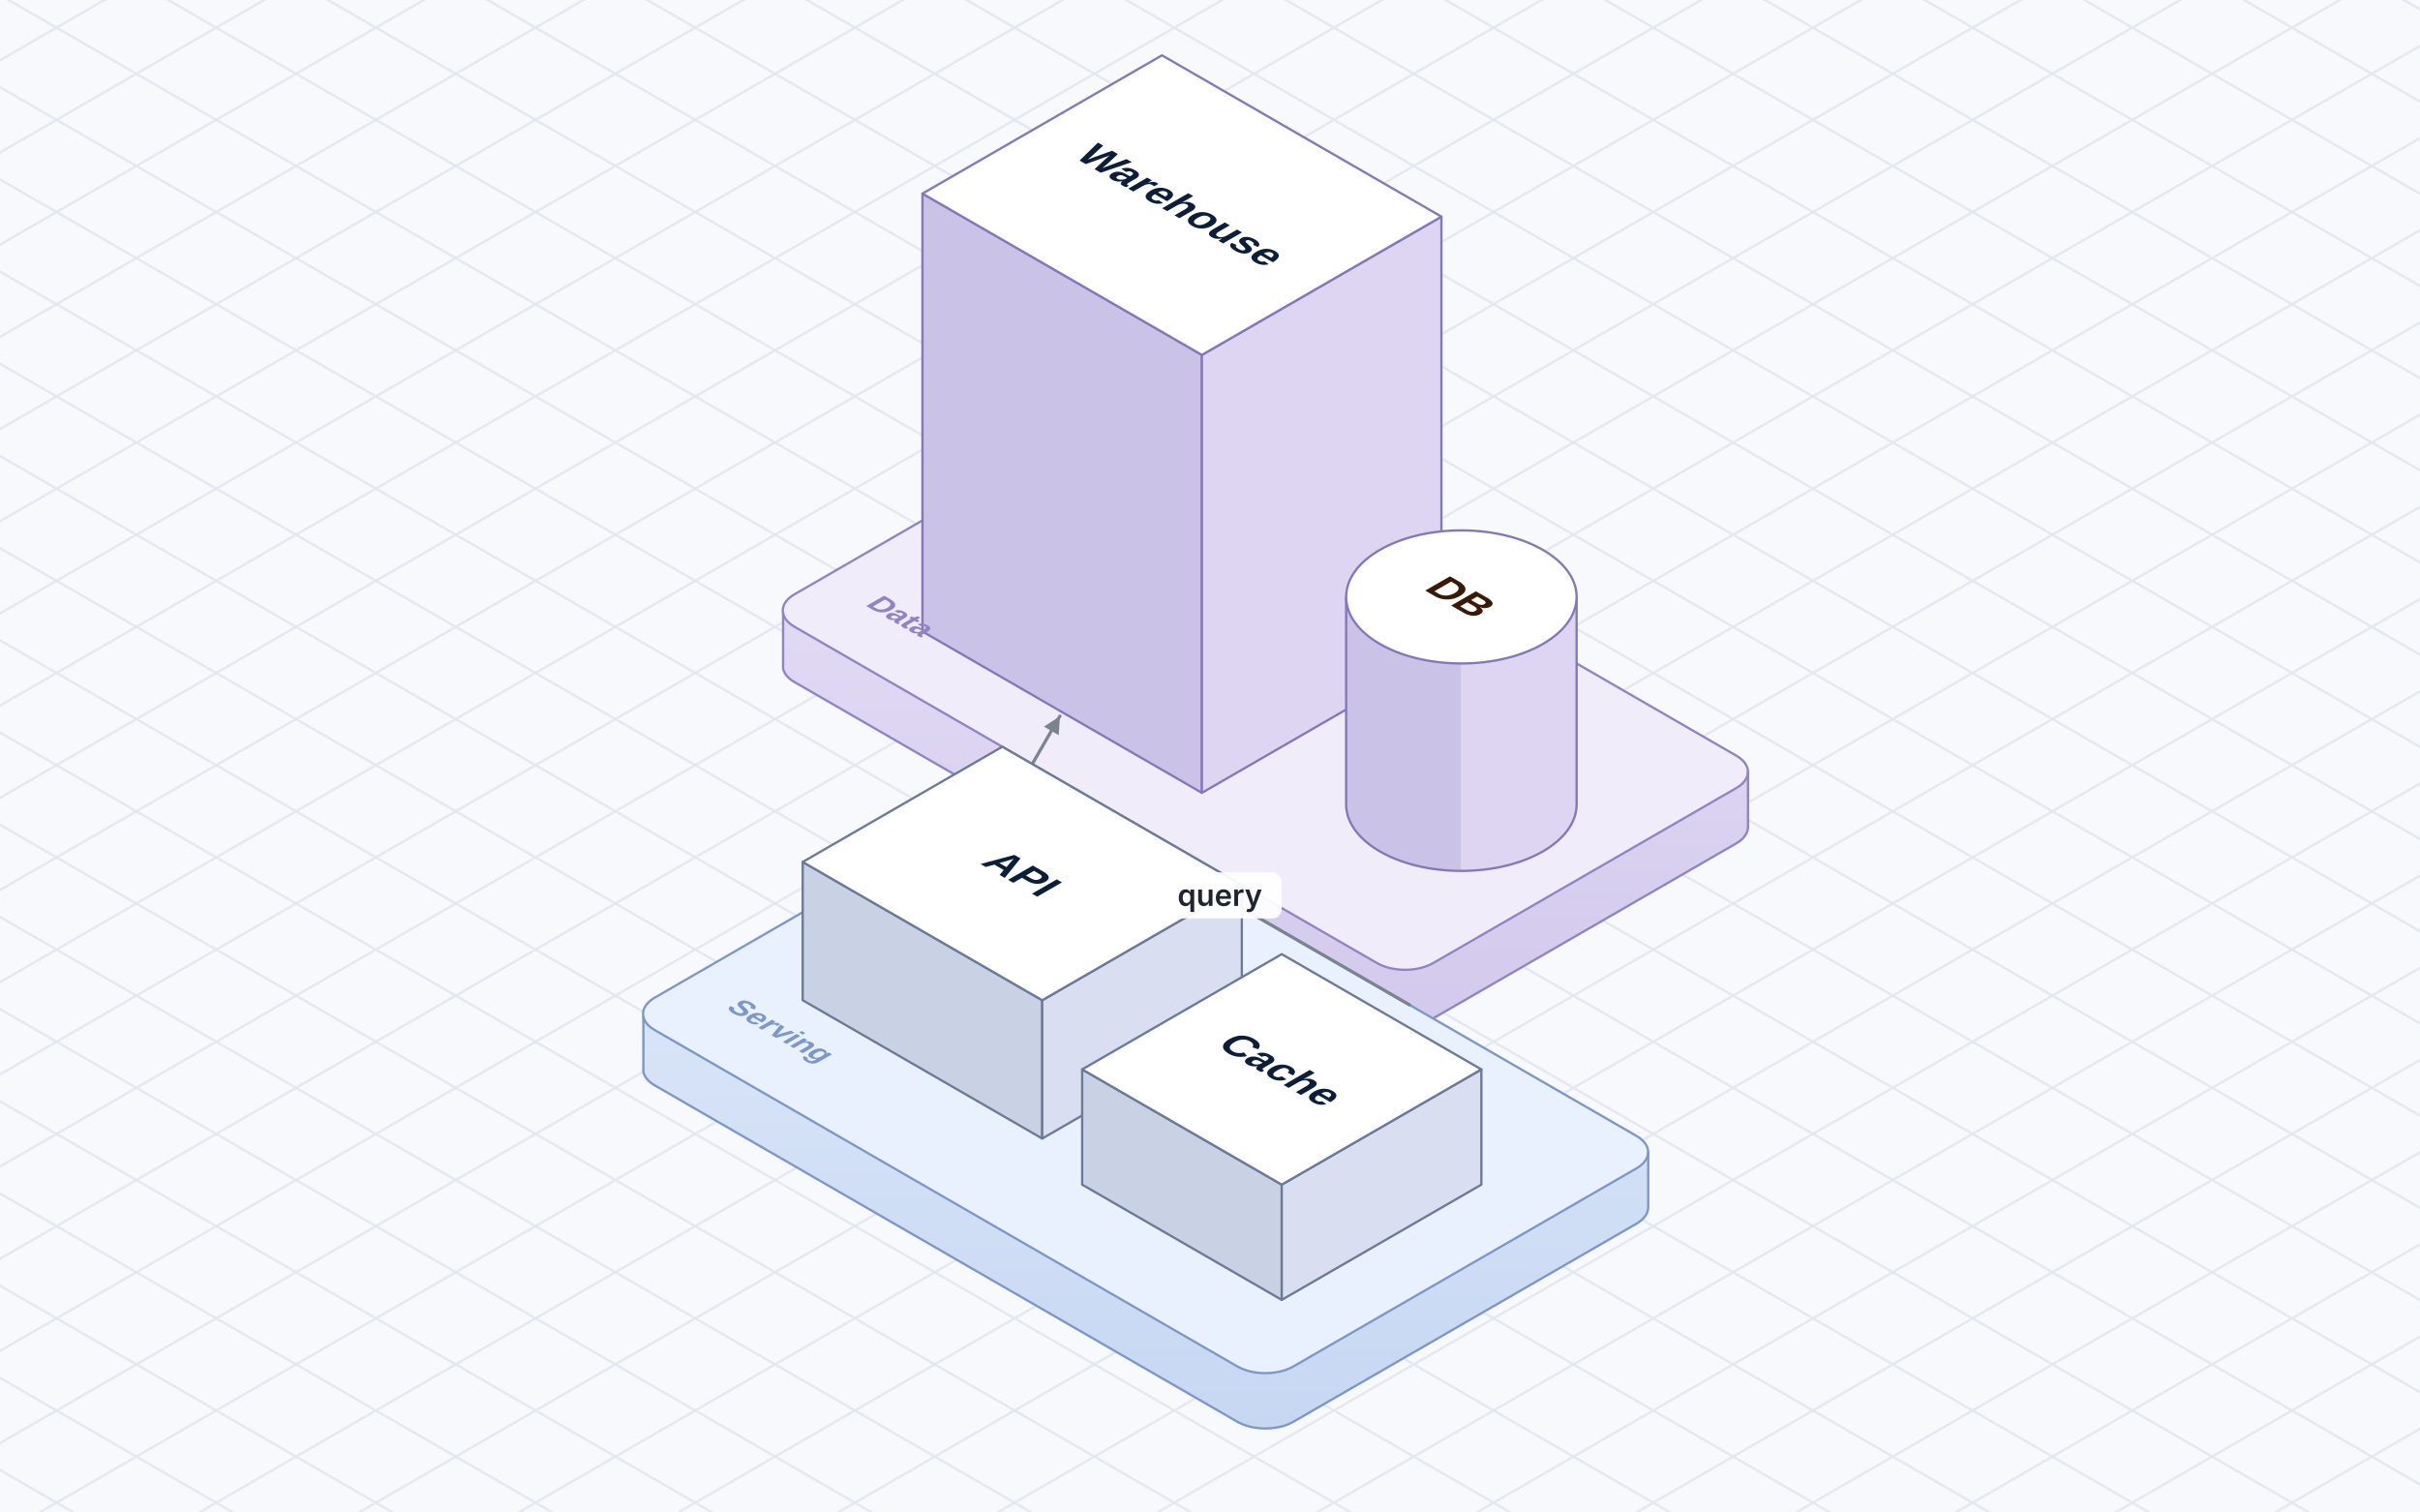
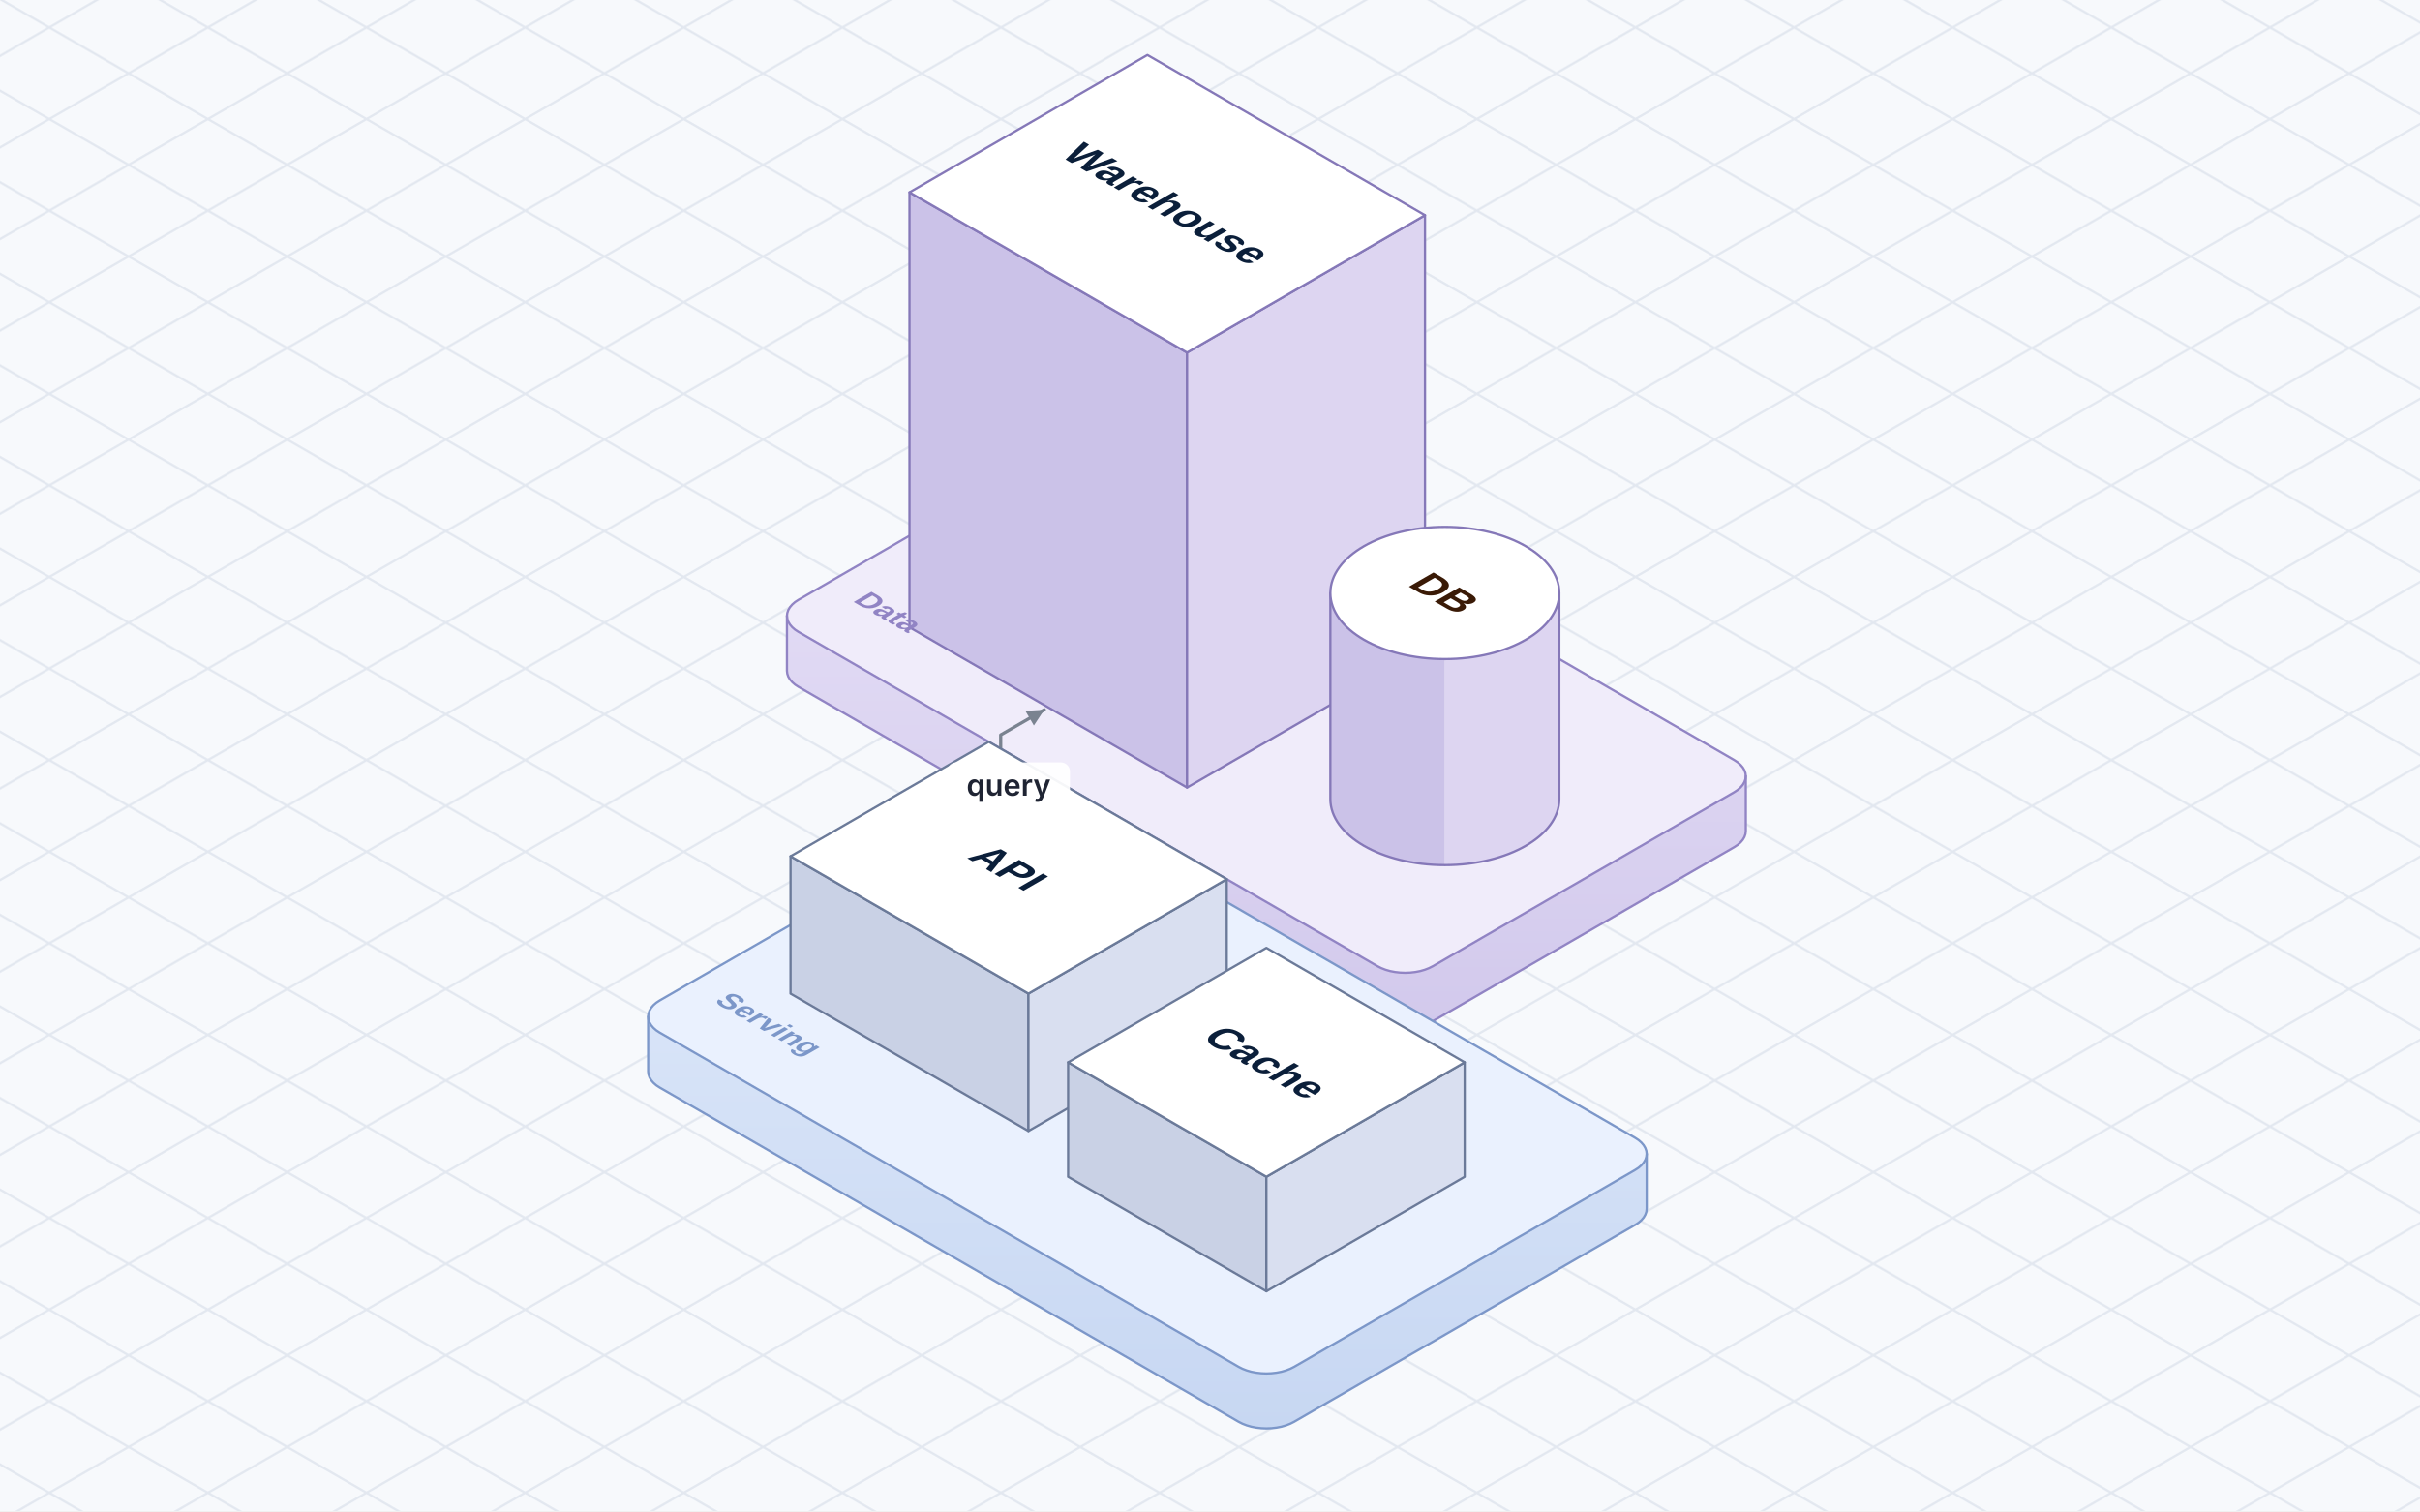
- <svg xmlns="http://www.w3.org/2000/svg" viewBox="-267 -12 1050 656" width="1050" height="656" data-scene-tx="125.0000" data-scene-ty="131.0000">
+ <svg xmlns="http://www.w3.org/2000/svg" viewBox="-264 -12 1057 660" width="1057" height="660" data-scene-tx="124.5800" data-scene-ty="131.0000">
  <defs>
    <pattern id="bg-grid" patternUnits="userSpaceOnUse" width="69.28" height="40.00">
      <rect width="69.28" height="40.00" fill="#F7F9FC" />
      <path d="M 34.64,0 L 69.28,20.00 L 34.64,40.00 L 0,20.00 Z" fill="none" stroke="#E3E8F0" stroke-width="1" />
    </pattern>
  </defs>
-   <rect data-layer="canvas-bg" x="-267.00" y="-12.00" width="1050.00" height="656.00" fill="url(#bg-grid)" />
-   <g data-part="0" data-part-id="data" transform="translate(48.62 143.00)">
+   <rect data-layer="canvas-bg" x="-264.00" y="-12.00" width="1057.00" height="660.00" fill="url(#bg-grid)" />
+   <g data-part="0" data-part-id="data" transform="translate(55.72 147.10)">
    <defs>
      <linearGradient id="p0-rounded-side" x1="50%" y1="0%" x2="50%" y2="100%">
        <stop offset="0%" stop-color="#E1DAF4" />
        <stop offset="100%" stop-color="#D2C9EC" />
      </linearGradient>
    </defs>
    <g data-face="wrap">
-       <path data-face="side" d="M 442.81,179.90 L 442.66,181.19 L 442.22,182.46 L 441.50,183.69 L 440.51,184.85 L 439.26,185.93 L 437.79,186.90 L 430.47,191.12 L 423.16,195.34 L 415.85,199.57 L 408.53,203.79 L 401.22,208.01 L 393.91,212.23 L 386.59,216.46 L 379.28,220.68 L 371.97,224.90 L 364.66,229.12 L 357.34,233.34 L 350.03,237.57 L 342.72,241.79 L 335.40,246.01 L 328.09,250.23 L 320.78,254.46 L 313.46,258.68 L 306.15,262.90 L 304.46,263.75 L 302.60,264.47 L 300.59,265.05 L 298.46,265.46 L 296.26,265.71 L 294.03,265.80 L 291.79,265.71 L 289.59,265.46 L 287.46,265.05 L 285.45,264.47 L 283.59,263.75 L 281.90,262.90 L 267.85,254.79 L 253.80,246.68 L 239.75,238.57 L 225.71,230.46 L 211.66,222.34 L 197.61,214.23 L 183.56,206.12 L 169.51,198.01 L 155.46,189.90 L 141.41,181.79 L 127.36,173.68 L 113.32,165.57 L 99.27,157.46 L 85.22,149.34 L 71.17,141.23 L 57.12,133.12 L 43.07,125.01 L 29.02,116.90 L 27.54,115.93 L 26.30,114.85 L 25.31,113.69 L 24.58,112.46 L 24.15,111.19 L 24.15,135.19 L 24.58,136.46 L 25.31,137.69 L 26.30,138.85 L 27.54,139.93 L 29.02,140.90 L 43.07,149.01 L 57.12,157.12 L 71.17,165.23 L 85.22,173.34 L 99.27,181.46 L 113.32,189.57 L 127.36,197.68 L 141.41,205.79 L 155.46,213.90 L 169.51,222.01 L 183.56,230.12 L 197.61,238.23 L 211.66,246.34 L 225.71,254.46 L 239.75,262.57 L 253.80,270.68 L 267.85,278.79 L 281.90,286.90 L 283.59,287.75 L 285.45,288.47 L 287.46,289.05 L 289.59,289.46 L 291.79,289.71 L 294.03,289.80 L 296.26,289.71 L 298.46,289.46 L 300.59,289.05 L 302.60,288.47 L 304.46,287.75 L 306.15,286.90 L 313.46,282.68 L 320.78,278.46 L 328.09,274.23 L 335.40,270.01 L 342.72,265.79 L 350.03,261.57 L 357.34,257.34 L 364.66,253.12 L 371.97,248.90 L 379.28,244.68 L 386.59,240.46 L 393.91,236.23 L 401.22,232.01 L 408.53,227.79 L 415.85,223.57 L 423.16,219.34 L 430.47,215.12 L 437.79,210.90 L 439.26,209.93 L 440.51,208.85 L 441.50,207.69 L 442.22,206.46 L 442.66,205.19 L 442.81,203.90 Z" fill="url(#p0-rounded-side)" stroke="none" />
-       <path data-face="top" d="M 184.91,26.90 L 198.96,35.01 L 213.00,43.12 L 227.05,51.23 L 241.10,59.34 L 255.15,67.46 L 269.20,75.57 L 283.25,83.68 L 297.30,91.79 L 311.35,99.90 L 325.40,108.01 L 339.44,116.12 L 353.49,124.23 L 367.54,132.34 L 381.59,140.46 L 395.64,148.57 L 409.69,156.68 L 423.74,164.79 L 437.79,172.90 L 439.26,173.87 L 440.51,174.95 L 441.50,176.11 L 442.22,177.34 L 442.66,178.61 L 442.81,179.90 L 442.66,181.19 L 442.22,182.46 L 441.50,183.69 L 440.51,184.85 L 439.26,185.93 L 437.79,186.90 L 430.47,191.12 L 423.16,195.34 L 415.85,199.57 L 408.53,203.79 L 401.22,208.01 L 393.91,212.23 L 386.59,216.46 L 379.28,220.68 L 371.97,224.90 L 364.66,229.12 L 357.34,233.34 L 350.03,237.57 L 342.72,241.79 L 335.40,246.01 L 328.09,250.23 L 320.78,254.46 L 313.46,258.68 L 306.15,262.90 L 304.46,263.75 L 302.60,264.47 L 300.59,265.05 L 298.46,265.46 L 296.26,265.71 L 294.03,265.80 L 291.79,265.71 L 289.59,265.46 L 287.46,265.05 L 285.45,264.47 L 283.59,263.75 L 281.90,262.90 L 267.85,254.79 L 253.80,246.68 L 239.75,238.57 L 225.71,230.46 L 211.66,222.34 L 197.61,214.23 L 183.56,206.12 L 169.51,198.01 L 155.46,189.90 L 141.41,181.79 L 127.36,173.68 L 113.32,165.57 L 99.27,157.46 L 85.22,149.34 L 71.17,141.23 L 57.12,133.12 L 43.07,125.01 L 29.02,116.90 L 27.54,115.93 L 26.30,114.85 L 25.31,113.69 L 24.58,112.46 L 24.15,111.19 L 24.00,109.90 L 24.15,108.61 L 24.58,107.34 L 25.31,106.11 L 26.30,104.95 L 27.54,103.87 L 29.02,102.90 L 36.34,98.68 L 43.65,94.46 L 50.96,90.23 L 58.27,86.01 L 65.59,81.79 L 72.90,77.57 L 80.21,73.34 L 87.53,69.12 L 94.84,64.90 L 102.15,60.68 L 109.47,56.46 L 116.78,52.23 L 124.09,48.01 L 131.41,43.79 L 138.72,39.57 L 146.03,35.34 L 153.34,31.12 L 160.66,26.90 L 162.34,26.05 L 164.21,25.33 L 166.22,24.75 L 168.34,24.34 L 170.54,24.08 L 172.78,24.00 L 175.02,24.08 L 177.22,24.34 L 179.34,24.75 L 181.36,25.33 L 183.22,26.05 L 184.91,26.90 Z" fill="#F0ECFA" stroke="#9184C4" stroke-width="1.00" stroke-linejoin="round" />
-       <path data-face="silhouette" d="M 442.81,179.90 L 442.81,203.90 L 442.66,205.19 L 442.22,206.46 L 441.50,207.69 L 440.51,208.85 L 439.26,209.93 L 437.79,210.90 L 430.47,215.12 L 423.16,219.34 L 415.85,223.57 L 408.53,227.79 L 401.22,232.01 L 393.91,236.23 L 386.59,240.46 L 379.28,244.68 L 371.97,248.90 L 364.66,253.12 L 357.34,257.34 L 350.03,261.57 L 342.72,265.79 L 335.40,270.01 L 328.09,274.23 L 320.78,278.46 L 313.46,282.68 L 306.15,286.90 L 304.46,287.75 L 302.60,288.47 L 300.59,289.05 L 298.46,289.46 L 296.26,289.71 L 294.03,289.80 L 291.79,289.71 L 289.59,289.46 L 287.46,289.05 L 285.45,288.47 L 283.59,287.75 L 281.90,286.90 L 267.85,278.79 L 253.80,270.68 L 239.75,262.57 L 225.71,254.46 L 211.66,246.34 L 197.61,238.23 L 183.56,230.12 L 169.51,222.01 L 155.46,213.90 L 141.41,205.79 L 127.36,197.68 L 113.32,189.57 L 99.27,181.46 L 85.22,173.34 L 71.17,165.23 L 57.12,157.12 L 43.07,149.01 L 29.02,140.90 L 27.54,139.93 L 26.30,138.85 L 25.31,137.69 L 24.58,136.46 L 24.15,135.19 L 24.15,111.19" fill="none" stroke="#9184C4" stroke-width="1.00" stroke-linejoin="round" stroke-linecap="round" />
+       <path data-face="side" d="M 442.81,179.90 L 442.66,181.19 L 442.22,182.46 L 441.50,183.69 L 440.51,184.85 L 439.26,185.93 L 437.79,186.90 L 430.47,191.12 L 423.16,195.34 L 415.85,199.57 L 408.53,203.79 L 401.22,208.01 L 393.91,212.23 L 386.59,216.46 L 379.28,220.68 L 371.97,224.90 L 364.66,229.12 L 357.34,233.34 L 350.03,237.57 L 342.72,241.79 L 335.40,246.01 L 328.09,250.23 L 320.78,254.46 L 313.46,258.68 L 306.15,262.90 L 304.46,263.75 L 302.60,264.47 L 300.59,265.05 L 298.46,265.46 L 296.26,265.71 L 294.03,265.80 L 291.79,265.71 L 289.59,265.46 L 287.46,265.05 L 285.45,264.47 L 283.59,263.75 L 281.90,262.90 L 267.85,254.79 L 253.80,246.68 L 239.75,238.57 L 225.71,230.46 L 211.66,222.34 L 197.61,214.23 L 183.56,206.12 L 169.51,198.01 L 155.46,189.90 L 141.41,181.79 L 127.36,173.68 L 113.32,165.57 L 99.27,157.46 L 85.22,149.34 L 71.17,141.23 L 57.12,133.12 L 43.07,125.01 L 29.02,116.90 L 27.54,115.93 L 26.30,114.85 L 25.31,113.69 L 24.58,112.46 L 24.15,111.19 L 24.00,109.90 L 24.00,133.90 L 24.15,135.19 L 24.58,136.46 L 25.31,137.69 L 26.30,138.85 L 27.54,139.93 L 29.02,140.90 L 43.07,149.01 L 57.12,157.12 L 71.17,165.23 L 85.22,173.34 L 99.27,181.46 L 113.32,189.57 L 127.36,197.68 L 141.41,205.79 L 155.46,213.90 L 169.51,222.01 L 183.56,230.12 L 197.61,238.23 L 211.66,246.34 L 225.71,254.46 L 239.75,262.57 L 253.80,270.68 L 267.85,278.79 L 281.90,286.90 L 283.59,287.75 L 285.45,288.47 L 287.46,289.05 L 289.59,289.46 L 291.79,289.71 L 294.03,289.80 L 296.26,289.71 L 298.46,289.46 L 300.59,289.05 L 302.60,288.47 L 304.46,287.75 L 306.15,286.90 L 313.46,282.68 L 320.78,278.46 L 328.09,274.23 L 335.40,270.01 L 342.72,265.79 L 350.03,261.57 L 357.34,257.34 L 364.66,253.12 L 371.97,248.90 L 379.28,244.68 L 386.59,240.46 L 393.91,236.23 L 401.22,232.01 L 408.53,227.79 L 415.85,223.57 L 423.16,219.34 L 430.47,215.12 L 437.79,210.90 L 439.26,209.93 L 440.51,208.85 L 441.50,207.69 L 442.22,206.46 L 442.66,205.19 L 442.81,203.90 Z" fill="url(#p0-rounded-side)" stroke="none" />
+       <path data-face="top" d="M 184.91,26.90 L 198.96,35.01 L 213.00,43.12 L 227.05,51.23 L 241.10,59.34 L 255.15,67.46 L 269.20,75.57 L 283.25,83.68 L 297.30,91.79 L 311.35,99.90 L 325.40,108.01 L 339.44,116.12 L 353.49,124.23 L 367.54,132.34 L 381.59,140.46 L 395.64,148.57 L 409.69,156.68 L 423.74,164.79 L 437.79,172.90 L 439.26,173.87 L 440.51,174.95 L 441.50,176.11 L 442.22,177.34 L 442.66,178.61 L 442.81,179.90 L 442.66,181.19 L 442.22,182.46 L 441.50,183.69 L 440.51,184.85 L 439.26,185.93 L 437.79,186.90 L 430.47,191.12 L 423.16,195.34 L 415.85,199.57 L 408.53,203.79 L 401.22,208.01 L 393.91,212.23 L 386.59,216.46 L 379.28,220.68 L 371.97,224.90 L 364.66,229.12 L 357.34,233.34 L 350.03,237.57 L 342.72,241.79 L 335.40,246.01 L 328.09,250.23 L 320.78,254.46 L 313.46,258.68 L 306.15,262.90 L 304.46,263.75 L 302.60,264.47 L 300.59,265.05 L 298.46,265.46 L 296.26,265.71 L 294.03,265.80 L 291.79,265.71 L 289.59,265.46 L 287.46,265.05 L 285.45,264.47 L 283.59,263.75 L 281.90,262.90 L 267.85,254.79 L 253.80,246.68 L 239.75,238.57 L 225.71,230.46 L 211.66,222.34 L 197.61,214.23 L 183.56,206.12 L 169.51,198.01 L 155.46,189.90 L 141.41,181.79 L 127.36,173.68 L 113.32,165.57 L 99.27,157.46 L 85.22,149.34 L 71.17,141.23 L 57.12,133.12 L 43.07,125.01 L 29.02,116.90 L 27.54,115.93 L 26.30,114.85 L 25.31,113.69 L 24.58,112.46 L 24.15,111.19 L 24.00,109.90 L 24.15,108.61 L 24.58,107.34 L 25.31,106.11 L 26.30,104.95 L 27.54,103.87 L 29.02,102.90 L 36.34,98.68 L 43.65,94.46 L 50.96,90.23 L 58.27,86.01 L 65.59,81.79 L 72.90,77.57 L 80.21,73.34 L 87.53,69.12 L 94.84,64.90 L 102.15,60.68 L 109.47,56.46 L 116.78,52.23 L 124.09,48.01 L 131.41,43.79 L 138.72,39.57 L 146.03,35.34 L 153.34,31.12 L 160.66,26.90 L 162.34,26.05 L 164.21,25.33 L 166.22,24.75 L 168.34,24.34 L 170.54,24.08 L 172.78,24.00 L 175.02,24.08 L 177.22,24.34 L 179.34,24.75 L 181.36,25.33 L 183.22,26.05 Z" fill="#F0ECFA" stroke="#9184C4" stroke-width="1.00" stroke-linejoin="round" />
+       <path data-face="silhouette" d="M 442.81,179.90 L 442.81,203.90 L 442.66,205.19 L 442.22,206.46 L 441.50,207.69 L 440.51,208.85 L 439.26,209.93 L 437.79,210.90 L 430.47,215.12 L 423.16,219.34 L 415.85,223.57 L 408.53,227.79 L 401.22,232.01 L 393.91,236.23 L 386.59,240.46 L 379.28,244.68 L 371.97,248.90 L 364.66,253.12 L 357.34,257.34 L 350.03,261.57 L 342.72,265.79 L 335.40,270.01 L 328.09,274.23 L 320.78,278.46 L 313.46,282.68 L 306.15,286.90 L 304.46,287.75 L 302.60,288.47 L 300.59,289.05 L 298.46,289.46 L 296.26,289.71 L 294.03,289.80 L 291.79,289.71 L 289.59,289.46 L 287.46,289.05 L 285.45,288.47 L 283.59,287.75 L 281.90,286.90 L 267.85,278.79 L 253.80,270.68 L 239.75,262.57 L 225.71,254.46 L 211.66,246.34 L 197.61,238.23 L 183.56,230.12 L 169.51,222.01 L 155.46,213.90 L 141.41,205.79 L 127.36,197.68 L 113.32,189.57 L 99.27,181.46 L 85.22,173.34 L 71.17,165.23 L 57.12,157.12 L 43.07,149.01 L 29.02,140.90 L 27.54,139.93 L 26.30,138.85 L 25.31,137.69 L 24.58,136.46 L 24.15,135.19 L 24.00,133.90 L 24.00,109.90" fill="none" stroke="#9184C4" stroke-width="1.00" stroke-linejoin="round" stroke-linecap="round" />
    </g>
  </g>
-   <g data-part="1" data-part-id="serving" transform="translate(-12.00 308.00)">
+   <g data-part="1" data-part-id="serving" transform="translate(-4.90 312.10)">
    <defs>
      <linearGradient id="p1-rounded-side" x1="50%" y1="0%" x2="50%" y2="100%">
        <stop offset="0%" stop-color="#D8E4F8" />
        <stop offset="100%" stop-color="#C7D7F2" />
      </linearGradient>
    </defs>
    <g data-face="wrap">
-       <path data-face="side" d="M 460.13,179.90 L 459.98,181.19 L 459.54,182.46 L 458.82,183.69 L 457.83,184.85 L 456.59,185.93 L 455.11,186.90 L 446.83,191.68 L 438.56,196.46 L 430.28,201.23 L 422.01,206.01 L 413.73,210.79 L 405.45,215.57 L 397.18,220.34 L 388.90,225.12 L 380.63,229.90 L 372.35,234.68 L 364.08,239.46 L 355.80,244.23 L 347.53,249.01 L 339.25,253.79 L 330.98,258.57 L 322.70,263.34 L 314.43,268.12 L 306.15,272.90 L 304.46,273.75 L 302.60,274.47 L 300.59,275.05 L 298.46,275.46 L 296.26,275.71 L 294.03,275.80 L 291.79,275.71 L 289.59,275.46 L 287.46,275.05 L 285.45,274.47 L 283.59,273.75 L 281.90,272.90 L 267.85,264.79 L 253.80,256.68 L 239.75,248.57 L 225.71,240.46 L 211.66,232.34 L 197.61,224.23 L 183.56,216.12 L 169.51,208.01 L 155.46,199.90 L 141.41,191.79 L 127.36,183.68 L 113.32,175.57 L 99.27,167.46 L 85.22,159.34 L 71.17,151.23 L 57.12,143.12 L 43.07,135.01 L 29.02,126.90 L 27.54,125.93 L 26.30,124.85 L 25.31,123.69 L 24.58,122.46 L 24.15,121.19 L 24.15,145.19 L 24.58,146.46 L 25.31,147.69 L 26.30,148.85 L 27.54,149.93 L 29.02,150.90 L 43.07,159.01 L 57.12,167.12 L 71.17,175.23 L 85.22,183.34 L 99.27,191.46 L 113.32,199.57 L 127.36,207.68 L 141.41,215.79 L 155.46,223.90 L 169.51,232.01 L 183.56,240.12 L 197.61,248.23 L 211.66,256.34 L 225.71,264.46 L 239.75,272.57 L 253.80,280.68 L 267.85,288.79 L 281.90,296.90 L 283.59,297.75 L 285.45,298.47 L 287.46,299.05 L 289.59,299.46 L 291.79,299.71 L 294.03,299.80 L 296.26,299.71 L 298.46,299.46 L 300.59,299.05 L 302.60,298.47 L 304.46,297.75 L 306.15,296.90 L 314.43,292.12 L 322.70,287.34 L 330.98,282.57 L 339.25,277.79 L 347.53,273.01 L 355.80,268.23 L 364.08,263.46 L 372.35,258.68 L 380.63,253.90 L 388.90,249.12 L 397.18,244.34 L 405.45,239.57 L 413.73,234.79 L 422.01,230.01 L 430.28,225.23 L 438.56,220.46 L 446.83,215.68 L 455.11,210.90 L 456.59,209.93 L 457.83,208.85 L 458.82,207.69 L 459.54,206.46 L 459.98,205.19 L 460.13,203.90 Z" fill="url(#p1-rounded-side)" stroke="none" />
-       <path data-face="top" d="M 202.23,26.90 L 216.28,35.01 L 230.32,43.12 L 244.37,51.23 L 258.42,59.34 L 272.47,67.46 L 286.52,75.57 L 300.57,83.68 L 314.62,91.79 L 328.67,99.90 L 342.72,108.01 L 356.76,116.12 L 370.81,124.23 L 384.86,132.34 L 398.91,140.46 L 412.96,148.57 L 427.01,156.68 L 441.06,164.79 L 455.11,172.90 L 456.59,173.87 L 457.83,174.95 L 458.82,176.11 L 459.54,177.34 L 459.98,178.61 L 460.13,179.90 L 459.98,181.19 L 459.54,182.46 L 458.82,183.69 L 457.83,184.85 L 456.59,185.93 L 455.11,186.90 L 446.83,191.68 L 438.56,196.46 L 430.28,201.23 L 422.01,206.01 L 413.73,210.79 L 405.45,215.57 L 397.18,220.34 L 388.90,225.12 L 380.63,229.90 L 372.35,234.68 L 364.08,239.46 L 355.80,244.23 L 347.53,249.01 L 339.25,253.79 L 330.98,258.57 L 322.70,263.34 L 314.43,268.12 L 306.15,272.90 L 304.46,273.75 L 302.60,274.47 L 300.59,275.05 L 298.46,275.46 L 296.26,275.71 L 294.03,275.80 L 291.79,275.71 L 289.59,275.46 L 287.46,275.05 L 285.45,274.47 L 283.59,273.75 L 281.90,272.90 L 267.85,264.79 L 253.80,256.68 L 239.75,248.57 L 225.71,240.46 L 211.66,232.34 L 197.61,224.23 L 183.56,216.12 L 169.51,208.01 L 155.46,199.90 L 141.41,191.79 L 127.36,183.68 L 113.32,175.57 L 99.27,167.46 L 85.22,159.34 L 71.17,151.23 L 57.12,143.12 L 43.07,135.01 L 29.02,126.90 L 27.54,125.93 L 26.30,124.85 L 25.31,123.69 L 24.58,122.46 L 24.15,121.19 L 24.00,119.90 L 24.15,118.61 L 24.58,117.34 L 25.31,116.11 L 26.30,114.95 L 27.54,113.87 L 29.02,112.90 L 37.30,108.12 L 45.57,103.34 L 53.85,98.57 L 62.12,93.79 L 70.40,89.01 L 78.67,84.23 L 86.95,79.46 L 95.22,74.68 L 103.50,69.90 L 111.78,65.12 L 120.05,60.34 L 128.33,55.57 L 136.60,50.79 L 144.88,46.01 L 153.15,41.23 L 161.43,36.46 L 169.70,31.68 L 177.98,26.90 L 179.66,26.05 L 181.53,25.33 L 183.54,24.75 L 185.66,24.34 L 187.86,24.08 L 190.10,24.00 L 192.34,24.08 L 194.54,24.34 L 196.66,24.75 L 198.68,25.33 L 200.54,26.05 L 202.23,26.90 Z" fill="#EAF1FE" stroke="#7C97C9" stroke-width="1.00" stroke-linejoin="round" />
-       <path data-face="silhouette" d="M 460.13,179.90 L 460.13,203.90 L 459.98,205.19 L 459.54,206.46 L 458.82,207.69 L 457.83,208.85 L 456.59,209.93 L 455.11,210.90 L 446.83,215.68 L 438.56,220.46 L 430.28,225.23 L 422.01,230.01 L 413.73,234.79 L 405.45,239.57 L 397.18,244.34 L 388.90,249.12 L 380.63,253.90 L 372.35,258.68 L 364.08,263.46 L 355.80,268.23 L 347.53,273.01 L 339.25,277.79 L 330.98,282.57 L 322.70,287.34 L 314.43,292.12 L 306.15,296.90 L 304.46,297.75 L 302.60,298.47 L 300.59,299.05 L 298.46,299.46 L 296.26,299.71 L 294.03,299.80 L 291.79,299.71 L 289.59,299.46 L 287.46,299.05 L 285.45,298.47 L 283.59,297.75 L 281.90,296.90 L 267.85,288.79 L 253.80,280.68 L 239.75,272.57 L 225.71,264.46 L 211.66,256.34 L 197.61,248.23 L 183.56,240.12 L 169.51,232.01 L 155.46,223.90 L 141.41,215.79 L 127.36,207.68 L 113.32,199.57 L 99.27,191.46 L 85.22,183.34 L 71.17,175.23 L 57.12,167.12 L 43.07,159.01 L 29.02,150.90 L 27.54,149.93 L 26.30,148.85 L 25.31,147.69 L 24.58,146.46 L 24.15,145.19 L 24.15,121.19" fill="none" stroke="#7C97C9" stroke-width="1.00" stroke-linejoin="round" stroke-linecap="round" />
+       <path data-face="side" d="M 460.13,179.90 L 459.98,181.19 L 459.54,182.46 L 458.82,183.69 L 457.83,184.85 L 456.59,185.93 L 455.11,186.90 L 446.83,191.68 L 438.56,196.46 L 430.28,201.23 L 422.01,206.01 L 413.73,210.79 L 405.45,215.57 L 397.18,220.34 L 388.90,225.12 L 380.63,229.90 L 372.35,234.68 L 364.08,239.46 L 355.80,244.23 L 347.53,249.01 L 339.25,253.79 L 330.98,258.57 L 322.70,263.34 L 314.43,268.12 L 306.15,272.90 L 304.46,273.75 L 302.60,274.47 L 300.59,275.05 L 298.46,275.46 L 296.26,275.71 L 294.03,275.80 L 291.79,275.71 L 289.59,275.46 L 287.46,275.05 L 285.45,274.47 L 283.59,273.75 L 281.90,272.90 L 267.85,264.79 L 253.80,256.68 L 239.75,248.57 L 225.71,240.46 L 211.66,232.34 L 197.61,224.23 L 183.56,216.12 L 169.51,208.01 L 155.46,199.90 L 141.41,191.79 L 127.36,183.68 L 113.32,175.57 L 99.27,167.46 L 85.22,159.34 L 71.17,151.23 L 57.12,143.12 L 43.07,135.01 L 29.02,126.90 L 27.54,125.93 L 26.30,124.85 L 25.31,123.69 L 24.58,122.46 L 24.15,121.19 L 24.00,119.90 L 24.00,143.90 L 24.15,145.19 L 24.58,146.46 L 25.31,147.69 L 26.30,148.85 L 27.54,149.93 L 29.02,150.90 L 43.07,159.01 L 57.12,167.12 L 71.17,175.23 L 85.22,183.34 L 99.27,191.46 L 113.32,199.57 L 127.36,207.68 L 141.41,215.79 L 155.46,223.90 L 169.51,232.01 L 183.56,240.12 L 197.61,248.23 L 211.66,256.34 L 225.71,264.46 L 239.75,272.57 L 253.80,280.68 L 267.85,288.79 L 281.90,296.90 L 283.59,297.75 L 285.45,298.47 L 287.46,299.05 L 289.59,299.46 L 291.79,299.71 L 294.03,299.80 L 296.26,299.71 L 298.46,299.46 L 300.59,299.05 L 302.60,298.47 L 304.46,297.75 L 306.15,296.90 L 314.43,292.12 L 322.70,287.34 L 330.98,282.57 L 339.25,277.79 L 347.53,273.01 L 355.80,268.23 L 364.08,263.46 L 372.35,258.68 L 380.63,253.90 L 388.90,249.12 L 397.18,244.34 L 405.45,239.57 L 413.73,234.79 L 422.01,230.01 L 430.28,225.23 L 438.56,220.46 L 446.83,215.68 L 455.11,210.90 L 456.59,209.93 L 457.83,208.85 L 458.82,207.69 L 459.54,206.46 L 459.98,205.19 L 460.13,203.90 Z" fill="url(#p1-rounded-side)" stroke="none" />
+       <path data-face="top" d="M 202.23,26.90 L 216.28,35.01 L 230.32,43.12 L 244.37,51.23 L 258.42,59.34 L 272.47,67.46 L 286.52,75.57 L 300.57,83.68 L 314.62,91.79 L 328.67,99.90 L 342.72,108.01 L 356.76,116.12 L 370.81,124.23 L 384.86,132.34 L 398.91,140.46 L 412.96,148.57 L 427.01,156.68 L 441.06,164.79 L 455.11,172.90 L 456.59,173.87 L 457.83,174.95 L 458.82,176.11 L 459.54,177.34 L 459.98,178.61 L 460.13,179.90 L 459.98,181.19 L 459.54,182.46 L 458.82,183.69 L 457.83,184.85 L 456.59,185.93 L 455.11,186.90 L 446.83,191.68 L 438.56,196.46 L 430.28,201.23 L 422.01,206.01 L 413.73,210.79 L 405.45,215.57 L 397.18,220.34 L 388.90,225.12 L 380.63,229.90 L 372.35,234.68 L 364.08,239.46 L 355.80,244.23 L 347.53,249.01 L 339.25,253.79 L 330.98,258.57 L 322.70,263.34 L 314.43,268.12 L 306.15,272.90 L 304.46,273.75 L 302.60,274.47 L 300.59,275.05 L 298.46,275.46 L 296.26,275.71 L 294.03,275.80 L 291.79,275.71 L 289.59,275.46 L 287.46,275.05 L 285.45,274.47 L 283.59,273.75 L 281.90,272.90 L 267.85,264.79 L 253.80,256.68 L 239.75,248.57 L 225.71,240.46 L 211.66,232.34 L 197.61,224.23 L 183.56,216.12 L 169.51,208.01 L 155.46,199.90 L 141.41,191.79 L 127.36,183.68 L 113.32,175.57 L 99.27,167.46 L 85.22,159.34 L 71.17,151.23 L 57.12,143.12 L 43.07,135.01 L 29.02,126.90 L 27.54,125.93 L 26.30,124.85 L 25.31,123.69 L 24.58,122.46 L 24.15,121.19 L 24.00,119.90 L 24.15,118.61 L 24.58,117.34 L 25.31,116.11 L 26.30,114.95 L 27.54,113.87 L 29.02,112.90 L 37.30,108.12 L 45.57,103.34 L 53.85,98.57 L 62.12,93.79 L 70.40,89.01 L 78.67,84.23 L 86.95,79.46 L 95.22,74.68 L 103.50,69.90 L 111.78,65.12 L 120.05,60.34 L 128.33,55.57 L 136.60,50.79 L 144.88,46.01 L 153.15,41.23 L 161.43,36.46 L 169.70,31.68 L 177.98,26.90 L 179.66,26.05 L 181.53,25.33 L 183.54,24.75 L 185.66,24.34 L 187.86,24.08 L 190.10,24.00 L 192.34,24.08 L 194.54,24.34 L 196.66,24.75 L 198.68,25.33 L 200.54,26.05 Z" fill="#EAF1FE" stroke="#7C97C9" stroke-width="1.00" stroke-linejoin="round" />
+       <path data-face="silhouette" d="M 460.13,179.90 L 460.13,203.90 L 459.98,205.19 L 459.54,206.46 L 458.82,207.69 L 457.83,208.85 L 456.59,209.93 L 455.11,210.90 L 446.83,215.68 L 438.56,220.46 L 430.28,225.23 L 422.01,230.01 L 413.73,234.79 L 405.45,239.57 L 397.18,244.34 L 388.90,249.12 L 380.63,253.90 L 372.35,258.68 L 364.08,263.46 L 355.80,268.23 L 347.53,273.01 L 339.25,277.79 L 330.98,282.57 L 322.70,287.34 L 314.43,292.12 L 306.15,296.90 L 304.46,297.75 L 302.60,298.47 L 300.59,299.05 L 298.46,299.46 L 296.26,299.71 L 294.03,299.80 L 291.79,299.71 L 289.59,299.46 L 287.46,299.05 L 285.45,298.47 L 283.59,297.75 L 281.90,296.90 L 267.85,288.79 L 253.80,280.68 L 239.75,272.57 L 225.71,264.46 L 211.66,256.34 L 197.61,248.23 L 183.56,240.12 L 169.51,232.01 L 155.46,223.90 L 141.41,215.79 L 127.36,207.68 L 113.32,199.57 L 99.27,191.46 L 85.22,183.34 L 71.17,175.23 L 57.12,167.12 L 43.07,159.01 L 29.02,150.90 L 27.54,149.93 L 26.30,148.85 L 25.31,147.69 L 24.58,146.46 L 24.15,145.19 L 24.00,143.90 L 24.00,119.90" fill="none" stroke="#7C97C9" stroke-width="1.00" stroke-linejoin="round" stroke-linecap="round" />
    </g>
  </g>
  <g data-layer="connectors">
-     <path data-connector="0" data-from="api" data-to="warehouse" data-route="323.77,436.00,420.000,190.000 344.55,424.00,420.000,166.000 180.01,329.00,230.000,166.000 173.08,333.00,230.000,174.000 193.87,297.00,230.000,150.000" d="M 344.55,424.00 L 344.55,424.00 L 180.01,329.00 L 173.08,333.00 L 192.87,298.73" fill="none" stroke="#7A8390" stroke-width="1.40" stroke-linecap="round" stroke-linejoin="round" />
+     <path data-connector="0" data-from="api" data-to="warehouse" data-route="323.77,436.00,420.000,190.000 344.55,424.00,420.000,166.000 180.01,329.00,230.000,166.000 173.08,333.00,230.000,174.000 173.08,309.00,230.000,174.000 193.87,297.00,230.000,150.000" d="M 208.98,345.72 L 180.01,329.00 L 173.08,333.00 L 173.08,309.00 L 192.13,298.00" fill="none" stroke="#7A8390" stroke-width="1.40" stroke-linecap="round" stroke-linejoin="round" />
  </g>
  <g data-part="2" data-part-id="warehouse" transform="translate(109.24 -12.00)">
    <g data-face="wrap">
      <polygon data-face="left" points="24.00,274.00 24.00,84.00 145.24,154.00 145.24,344.00" fill="#CBC2E8" stroke="#8578B8" stroke-width="1.00" stroke-linejoin="round" stroke-linecap="round" />
      <polygon data-face="right" points="249.17,284.00 249.17,94.00 145.24,154.00 145.24,344.00" fill="#DDD5F1" stroke="#8578B8" stroke-width="1.00" stroke-linejoin="round" stroke-linecap="round" />
      <polygon data-face="top" points="127.92,24.00 249.17,94.00 145.24,154.00 24.00,84.00" fill="#FFFFFF" stroke="#8578B8" stroke-width="1.00" stroke-linejoin="round" stroke-linecap="round" />
      <g data-face="top-content" transform="matrix(0.866 0.5 -0.866 0.5 127.92 24.00)">
        <text x="70.00" y="60.00" dy=".35em" font-family="Helvetica Neue, Arial, sans-serif" font-size="18.00" font-weight="600" fill="#0B1F3A" text-anchor="middle">Warehouse</text>
      </g>
    </g>
  </g>
  <g data-part="3" data-part-id="db" transform="translate(293.07 194.13)">
    <g data-face="wrap">
-       <path data-face="side-left" d="M 24.00 52.87 L 24.00 142.87 A 50.00 28.87 0 0 0 74.00 171.74 L 74.00 81.74 A 50.00 28.87 0 0 0 24.00 52.87 Z" fill="#CBC2E8" stroke="none" />
-       <path data-face="side-right" d="M 124.00 52.87 L 124.00 142.87 A 50.00 28.87 0 0 1 74.00 171.74 L 74.00 81.74 A 50.00 28.87 0 0 1 124.00 52.87 Z" fill="#DDD5F1" stroke="none" />
+       <path data-face="side-left" d="M 24.00 52.87 L 24.00 142.87 A 50.00 28.87 0 0 0 74.00 171.74 L 74.00 81.74 A 50.00 28.87 0 0 1 24.00 52.87 Z" fill="#CBC2E8" stroke="none" />
+       <path data-face="side-right" d="M 124.00 52.87 L 124.00 142.87 A 50.00 28.87 0 0 1 74.00 171.74 L 74.00 81.74 A 50.00 28.87 0 0 0 124.00 52.87 Z" fill="#DDD5F1" stroke="none" />
      <path data-face="outline" d="M 24.00 52.87 L 24.00 142.87 A 50.00 28.87 0 0 0 124.00 142.87 L 124.00 52.87" fill="none" stroke="#8578B8" stroke-width="1.00" stroke-linejoin="round" stroke-linecap="round" />
      <ellipse data-face="top" cx="74.00" cy="52.87" rx="50.00" ry="28.87" fill="#FFFFFF" stroke="#8578B8" stroke-width="1.00" />
      <g data-face="top-content" transform="matrix(0.866 0.5 -0.866 0.5 74.00 24.00)">
        <text x="28.87" y="28.87" dy=".35em" font-family="Helvetica Neue, Arial, sans-serif" font-size="18.00" font-weight="600" fill="#3A1A06" text-anchor="middle">DB</text>
      </g>
    </g>
  </g>
  <g data-part="4" data-part-id="api" transform="translate(57.28 288.00)">
    <g data-face="wrap">
      <polygon data-face="left" points="24.00,134.00 24.00,74.00 127.92,134.00 127.92,194.00" fill="#C9D1E5" stroke="#6B7A99" stroke-width="1.00" stroke-linejoin="round" stroke-linecap="round" />
      <polygon data-face="right" points="214.53,144.00 214.53,84.00 127.92,134.00 127.92,194.00" fill="#D9DFF0" stroke="#6B7A99" stroke-width="1.00" stroke-linejoin="round" stroke-linecap="round" />
      <polygon data-face="top" points="110.60,24.00 214.53,84.00 127.92,134.00 24.00,74.00" fill="#FFFFFF" stroke="#6B7A99" stroke-width="1.00" stroke-linejoin="round" stroke-linecap="round" />
      <g data-face="top-content" transform="matrix(0.866 0.5 -0.866 0.5 110.60 24.00)">
        <text x="60.00" y="50.00" dy=".35em" font-family="Helvetica Neue, Arial, sans-serif" font-size="18.00" font-weight="600" fill="#0B1F3A" text-anchor="middle">API</text>
      </g>
    </g>
  </g>
  <g data-part="5" data-part-id="cache" transform="translate(178.53 378.00)">
    <g data-face="wrap">
      <polygon data-face="left" points="24.00,124.00 24.00,74.00 110.60,124.00 110.60,174.00" fill="#C9D1E5" stroke="#6B7A99" stroke-width="1.00" stroke-linejoin="round" stroke-linecap="round" />
      <polygon data-face="right" points="197.21,124.00 197.21,74.00 110.60,124.00 110.60,174.00" fill="#D9DFF0" stroke="#6B7A99" stroke-width="1.00" stroke-linejoin="round" stroke-linecap="round" />
      <polygon data-face="top" points="110.60,24.00 197.21,74.00 110.60,124.00 24.00,74.00" fill="#FFFFFF" stroke="#6B7A99" stroke-width="1.00" stroke-linejoin="round" stroke-linecap="round" />
      <g data-face="top-content" transform="matrix(0.866 0.5 -0.866 0.5 110.60 24.00)">
        <text x="50.00" y="50.00" dy=".35em" font-family="Helvetica Neue, Arial, sans-serif" font-size="18.00" font-weight="600" fill="#0B1F3A" text-anchor="middle">Cache</text>
      </g>
    </g>
  </g>
  <g data-part="6" data-part-id="serving" transform="translate(23.51 395.00)">
    <g data-face="iso-text" transform="matrix(0.866 0.5 -0.866 0.5 24.00 30.50)">
      <rect x="0" y="-13.00" width="56.55" height="13.00" fill="transparent" pointer-events="all" />
      <text x="0" y="0" font-family="Helvetica Neue, Arial, sans-serif" font-size="13.00" font-weight="600" fill="#7C97C9">Serving</text>
    </g>
  </g>
  <g data-part="7" data-part-id="data" transform="translate(84.13 220.00)">
    <g data-face="iso-text" transform="matrix(0.866 0.5 -0.866 0.5 24.00 30.50)">
      <rect x="0" y="-13.00" width="35.10" height="13.00" fill="transparent" pointer-events="all" />
      <text x="0" y="0" font-family="Helvetica Neue, Arial, sans-serif" font-size="13.00" font-weight="600" fill="#9184C4">Data</text>
    </g>
  </g>
  <g data-layer="connector-overlay">
-     <polygon points="192.87,298.73 192.37,306.99 185.96,303.29" fill="#7A8390" />
-     <rect x="235.48" y="366.50" width="53.60" height="20" rx="4" ry="4" fill="#FFFFFFEE" />
-     <text x="262.28" y="376.50" dy=".35em" font-family="Inter, sans-serif" font-size="13.0" font-weight="600" fill="#1F2433" text-anchor="middle">query</text>
+     <polygon points="192.13,298.00 187.57,304.90 183.87,298.50" fill="#7A8390" />
+     <rect x="149.74" y="321.00" width="53.60" height="20" rx="4" ry="4" fill="#FFFFFFEE" />
+     <text x="176.54" y="331.00" dy=".35em" font-family="Inter, sans-serif" font-size="13.0" font-weight="600" fill="#1F2433" text-anchor="middle">query</text>
  </g>
</svg>
